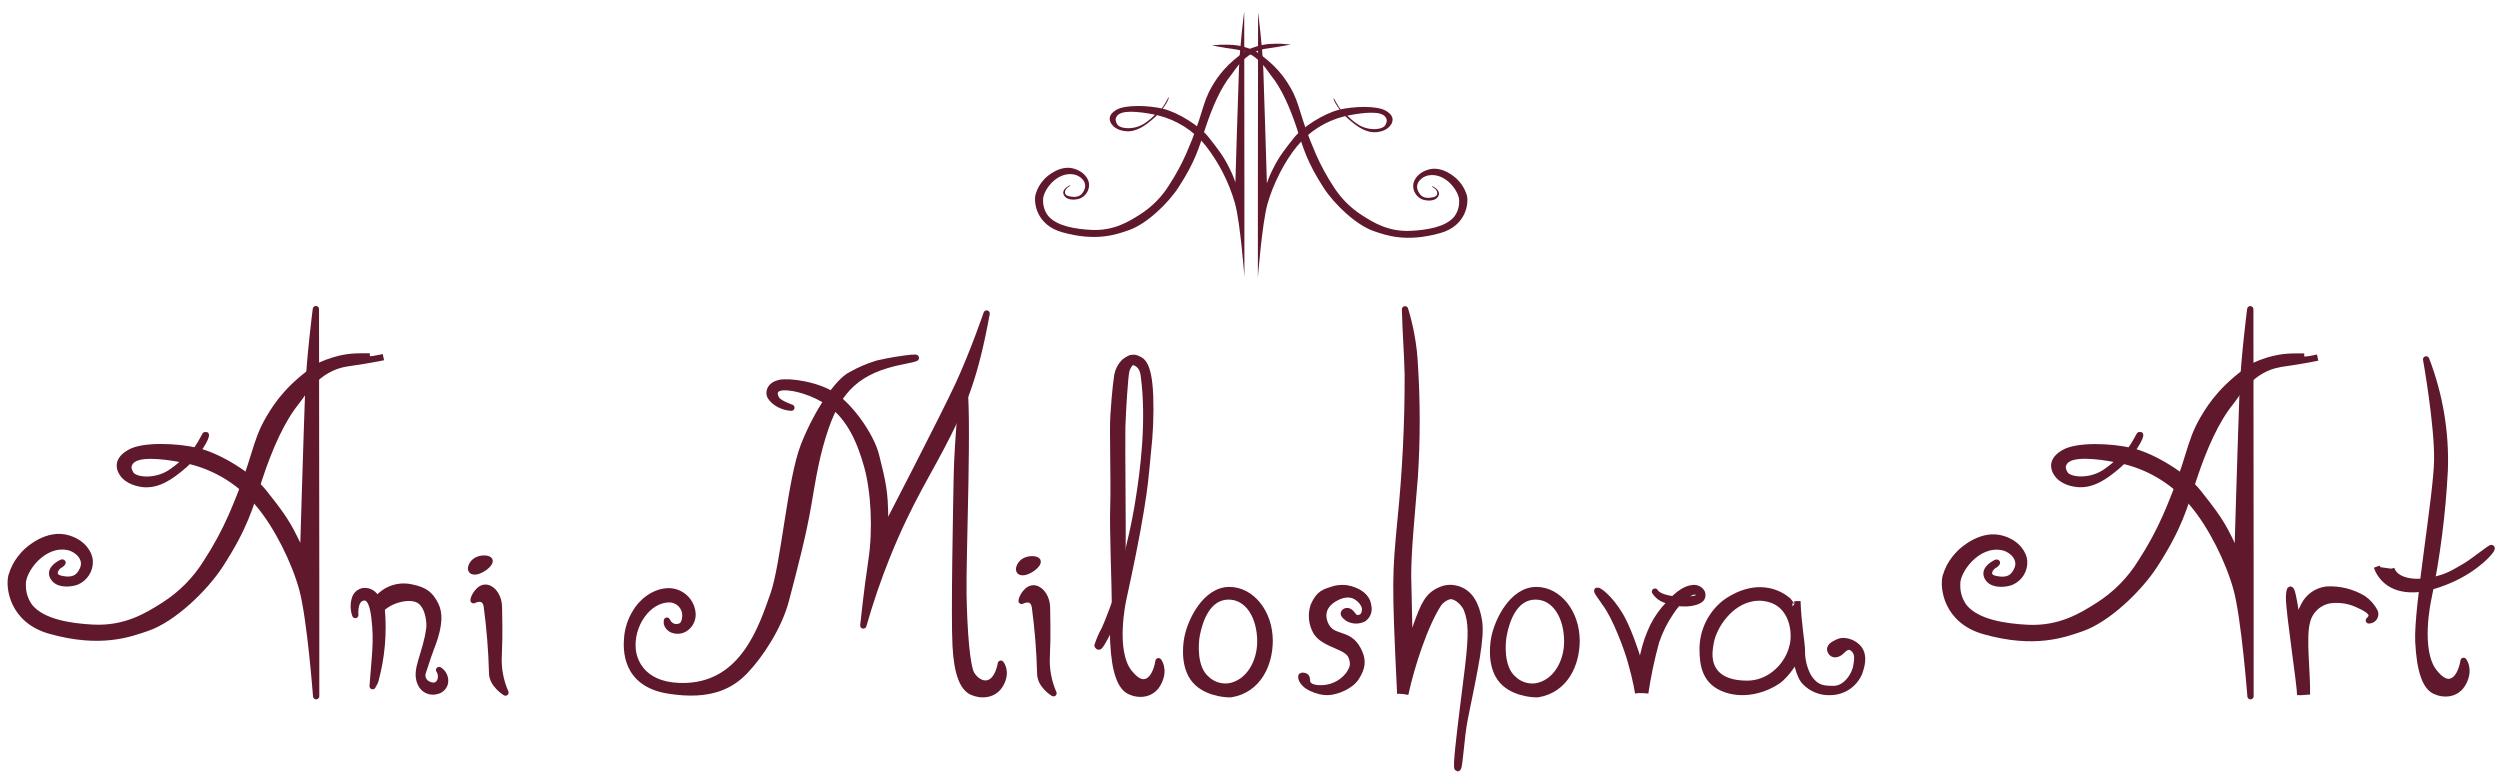
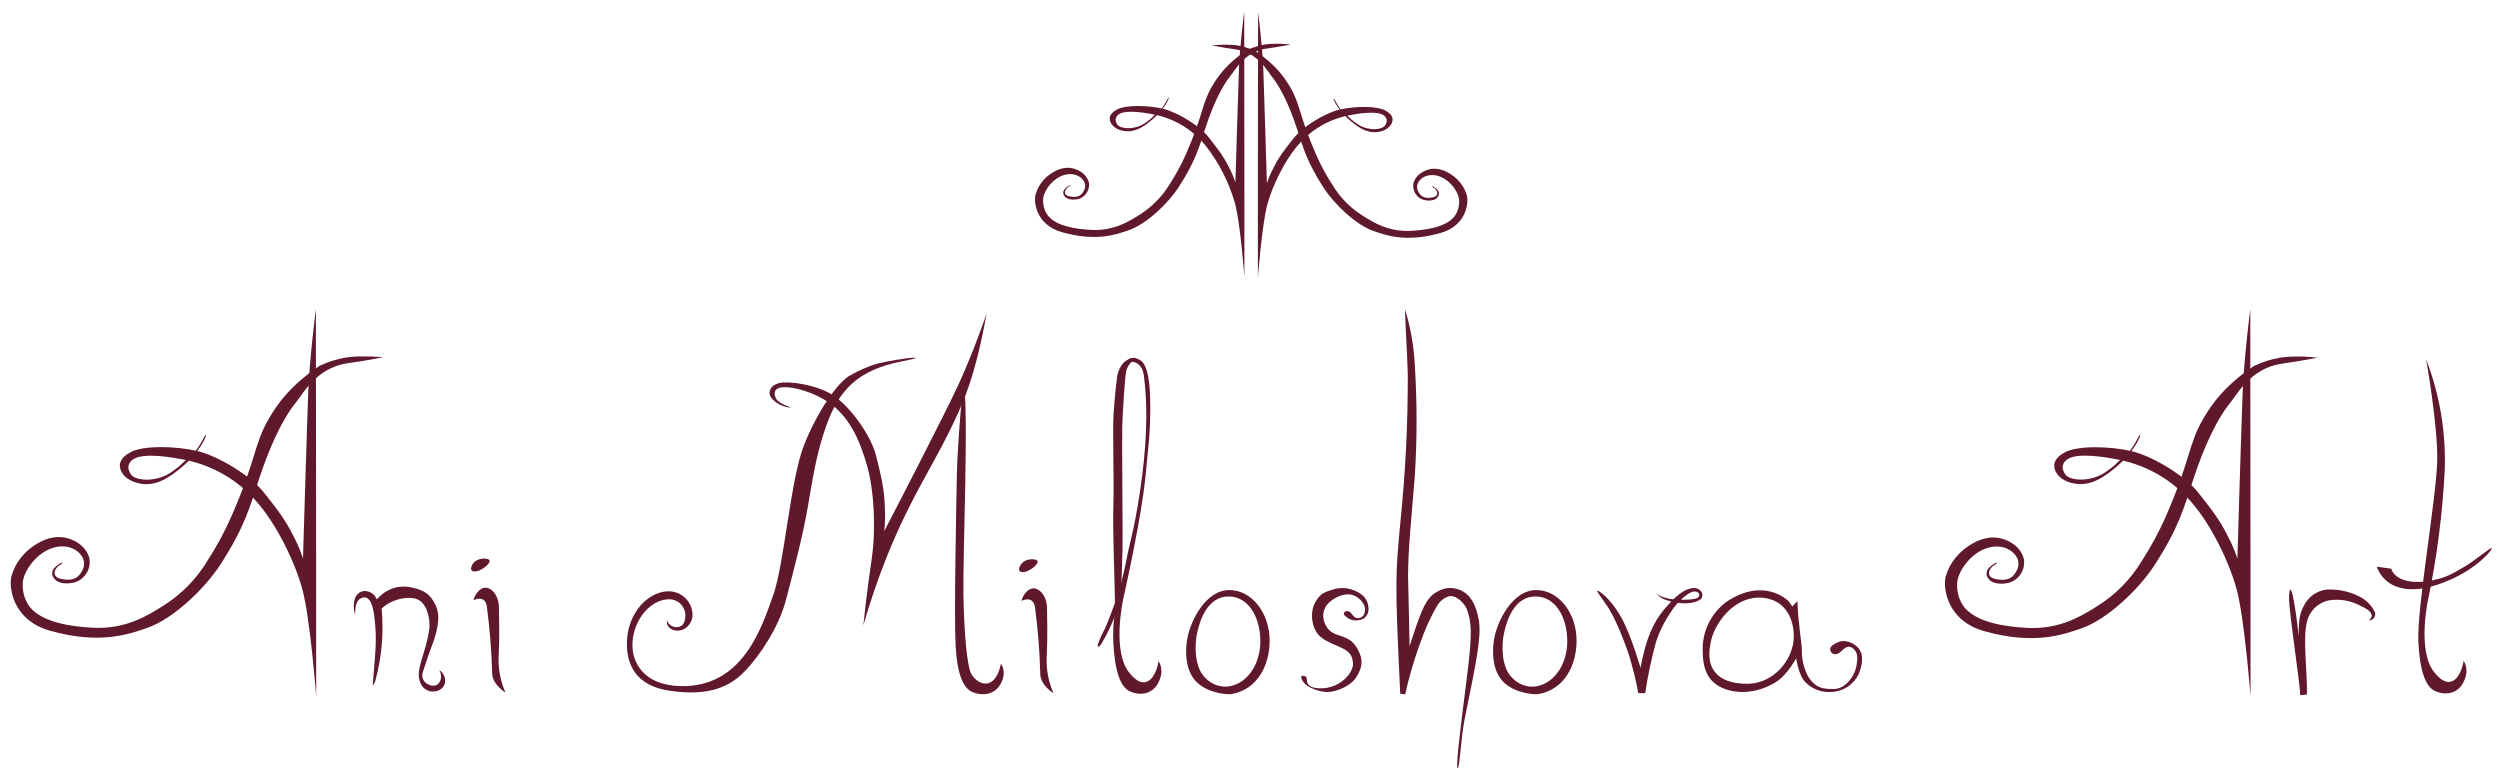
<svg xmlns="http://www.w3.org/2000/svg" viewBox="80 8 636 199">
  <g fill="#60182d">
    <g transform="translate(224.72 -195.41) scale(0.6861)">
      <path d="M264.15,342.59c-3.14,0-5.4-.13-9.19,1a26.55,26.55,0,0,0-3.58,1.37c-7.43,5-10.68,9.61-12.88,13.37-3.9,6.67-3.09,10.05-9.56,24.93a81.84,81.84,0,0,1-6.24,11.52,34.34,34.34,0,0,1-11,11.16c-4,2.52-9.64,6.12-18.09,5.66-5.66-.31-12.66-1.33-15.91-5.21a9.07,9.07,0,0,1-1.86-5.76c-.25-3.38,5-10.84,11.49-9.57,2.32.45,5.18,2.87,3.72,5.84-.7,1.44-1.84,3.11-5.6,2.23-2.58-.59-1.38-3,.1-3.63,0,0,.95-.85,0-.35s-3.32,2-1.67,4.05c1.32,1.66,4.58,1.24,5.8.69a5.65,5.65,0,0,0,2.32-2,5.4,5.4,0,0,0,.88-3.33c-.13-1.62-1.53-4.42-5.47-5.63-5.33-1.64-10.16,2.92-10.72,3.45A14.69,14.69,0,0,0,174,396a15.86,15.86,0,0,0-.95,2.48c-.75,2.73.11,11.29,9.88,14,12.75,3.58,20.13.79,24.6-.73,6.64-2.26,14.73-10,18.64-16.1,6.27-9.71,7.5-14.67,9.91-22,2.53-7.67,5.75-14.94,9.48-19.48,1.53-1.86,5-8.5,12.71-9.73,1.41-.22,2.41-.34,3.91-.58,2.35-.38,4.25-.75,5.48-1" transform="translate(0 -29.89)" />
      <path d="M201.17,372.28a3.36,3.36,0,0,1-.62-2.19c.17-1.6,1.77-2.59,2.46-3,3.35-2,12.1-1.67,17.28-.41,5.7,1.38,13.71,6.47,16.88,10.51s5.47,6.86,7.63,11.29a35.34,35.34,0,0,1,2.34,5.52s1-33.64,1.34-42.36,1.94-21.08,1.94-21.08c0,5.33.06,65.42.06,69.09V429S249,409.13,247,401.79a62.9,62.9,0,0,0-11-21.56,32.74,32.74,0,0,0-17.49-11.07c-5.07-1.16-11.82-2.08-14.33-.57a2.63,2.63,0,0,0-1.39,1.71s-.31.77.54,2.18c1.06,1.75,6.62,2.25,10.59-.69,2-1.47,1.16-.73,5.49-4.8,1.46-1.38,2.86-4.66,3-4.53.37.3-1.82,4.79-6.32,8.44-2.25,1.83-5.64,4.58-9.79,4.09C205.68,374.92,202.62,374.56,201.17,372.28Z" transform="translate(0 -29.89)" />
      <path d="M241.82,342.94c3.14,0,5.39-.13,9.18,1a26.76,26.76,0,0,1,3.59,1.37c7.43,5,10.67,9.61,12.87,13.37,3.9,6.67,3.09,10.05,9.57,24.93a80.63,80.63,0,0,0,6.23,11.52,34.39,34.39,0,0,0,11,11.16c4,2.53,9.63,6.12,18.08,5.66,5.66-.31,12.66-1.33,15.91-5.21a9.07,9.07,0,0,0,1.86-5.76c.25-3.38-5-10.84-11.49-9.57-2.31.45-5.17,2.87-3.72,5.85.7,1.43,1.84,3.1,5.6,2.23,2.58-.6,1.38-3-.1-3.64,0,0-.95-.84,0-.35s3.32,2,1.67,4.05c-1.32,1.66-4.57,1.24-5.8.69a5.58,5.58,0,0,1-2.32-2,5.34,5.34,0,0,1-.87-3.33c.12-1.62,1.52-4.42,5.46-5.63,5.34-1.64,10.16,2.92,10.72,3.45a14.69,14.69,0,0,1,2.71,3.58,16.53,16.53,0,0,1,1,2.48c.74,2.73-.12,11.29-9.88,14-12.76,3.58-20.14.79-24.61-.73-6.63-2.26-14.73-10.05-18.64-16.1-6.26-9.71-7.5-14.67-9.91-22-2.53-7.67-5.75-14.94-9.48-19.48-1.53-1.86-5-8.49-12.7-9.72-1.42-.23-2.41-.35-3.92-.59-2.35-.38-4.25-.75-5.48-1" transform="translate(0 -29.89)" />
      <path d="M304.79,372.63a3.41,3.41,0,0,0,.63-2.19c-.18-1.6-1.78-2.59-2.47-3-3.34-2-12.1-1.67-17.28-.41-5.7,1.38-13.7,6.47-16.88,10.51s-5.47,6.86-7.63,11.29a35.34,35.34,0,0,0-2.34,5.52s-1-33.64-1.33-42.36-1.94-21.08-1.94-21.08c0,5.33-.07,65.42-.07,69.09v29.33S257,409.48,259,402.14s6.52-16.2,11-21.55a32.74,32.74,0,0,1,17.49-11.08c5.07-1.16,11.83-2.07,14.33-.57a2.67,2.67,0,0,1,1.4,1.71s.31.77-.55,2.18c-1.06,1.75-6.62,2.25-10.59-.68-2-1.48-1.15-.74-5.49-4.81-1.46-1.37-2.85-4.66-3-4.53-.36.3,1.82,4.79,6.33,8.44,2.24,1.83,5.63,4.58,9.78,4.09C300.28,375.27,303.34,374.91,304.79,372.63Z" transform="translate(0 -29.89)" />
    </g>
-     <g stroke="#60182d" stroke-width="1.6" stroke-linejoin="round">
-       <path d="M174.09,128.57c-3.14,0-5.4-.14-9.18,1a26.24,26.24,0,0,0-3.59,1.37c-7.43,5-10.68,9.61-12.87,13.37-3.9,6.67-3.09,10.05-9.57,24.93a80.81,80.81,0,0,1-6.24,11.52,34.34,34.34,0,0,1-11,11.16c-4,2.53-9.63,6.12-18.09,5.66-5.65-.31-12.65-1.33-15.91-5.21a9,9,0,0,1-1.85-5.76c-.26-3.38,5-10.83,11.49-9.57,2.31.45,5.17,2.88,3.72,5.85-.7,1.43-1.84,3.1-5.6,2.23-2.58-.6-1.38-3,.1-3.64,0,0,.95-.84,0-.35s-3.33,2-1.67,4c1.32,1.66,4.57,1.24,5.8.69a5.58,5.58,0,0,0,2.32-2,5.34,5.34,0,0,0,.87-3.33c-.12-1.62-1.52-4.42-5.46-5.63-5.34-1.63-10.17,2.92-10.73,3.45a14.8,14.8,0,0,0-2.7,3.58,16.53,16.53,0,0,0-1,2.48c-.74,2.73.12,11.29,9.88,14,12.75,3.58,20.14.8,24.61-.73,6.63-2.26,14.72-10.05,18.63-16.1,6.27-9.7,7.51-14.67,9.92-22,2.53-7.67,5.74-14.94,9.48-19.48,1.52-1.86,5-8.49,12.7-9.72,1.41-.23,2.41-.35,3.92-.59,2.35-.38,4.25-.75,5.47-1" transform="translate(0 -29.89)" />
-       <path d="M296.52,133.25c-3.21,1.54-8.56,9.21-12,17.94s-5,30.22-7.81,38.1-7.39,22.54-22.07,23.13c-10.66.42-13.28-5.81-13.67-9.07-.76-6.31,3.81-13.11,9.44-13a4.09,4.09,0,0,1,3.95,4c0,1.31-.37,2.6-1.35,2.91a2.51,2.51,0,0,1-2.44-.32c-1-.71-.94-2-.91-.39a2.39,2.39,0,0,0,1.49,1.56,3.54,3.54,0,0,0,3.8-.89,4.2,4.2,0,0,0,1.2-3.5,6.11,6.11,0,0,0-6-5.41c-3.88,0-7.13,3-8.43,5.32a14.5,14.5,0,0,0-2.16,6.53c-.22,2.77-.64,11.6,10.44,13.39s16.22-1.54,19.49-4.9c3.86-4,8.66-11.31,10.42-18,2.26-8.6,4.38-16.69,5.66-24.15,1.15-6.65,2.09-13.08,4.52-20,3.33-9.47,8.08-14.49,19.55-16.72,8-1.56.05-.92-6.46.61A33,33,0,0,0,296.52,133.25Z" transform="translate(0 -29.89)" />
-       <path d="M427.2,190a7.8,7.8,0,0,0-7.79-2.24c-2.54.82-3.75,1-5.2,4.17a8.13,8.13,0,0,0,.6,6.63c.86,1.51,2.49,2.44,5.79,3.83,2.26.95,2.92,1.77,3.26,2.64.77,2,.19,3.15-.86,4.66a8.92,8.92,0,0,1-7.56,3.29c-.72,0-2.21-.25-2.73-1.13-.44-.71,0-1.59-.64-1.9-.26-.13-.79-.22-1-.05a.17.17,0,0,0,0,.08c-.13.58.52,2,2.43,2.9a11.17,11.17,0,0,0,2.43.86,7.22,7.22,0,0,0,3.68-.09c.33-.08,3.86-1,5.42-3.47s1.66-4.14.84-6.14c-2.16-5.25-5.91-3.6-8-6.16-1.41-1.71-2.52-5.58,2-7.94,3.25-1.71,5.37-.41,6.2.38" transform="translate(0 -29.89)" />
-       <path d="M111.12,158.26a3.41,3.41,0,0,1-.63-2.2c.18-1.6,1.78-2.59,2.47-3,3.34-2,12.09-1.67,17.27-.41,5.71,1.38,13.71,6.47,16.89,10.51s5.46,6.86,7.63,11.29a35.68,35.68,0,0,1,2.33,5.52s1-33.64,1.34-42.36,1.94-21.08,1.94-21.08c0,5.33.07,65.42.07,69.09V215s-1.51-19.85-3.51-27.19-6.52-16.2-11-21.55a32.67,32.67,0,0,0-17.48-11.08c-5.08-1.16-11.83-2.07-14.34-.57a2.69,2.69,0,0,0-1.39,1.71s-.31.77.54,2.18c1.07,1.75,6.63,2.25,10.6-.68,2-1.48,1.15-.74,5.49-4.81,1.46-1.37,2.85-4.66,3-4.53.37.3-1.81,4.79-6.32,8.44-2.25,1.83-5.64,4.58-9.79,4.09C115.63,160.89,112.56,160.53,111.12,158.26Z" transform="translate(0 -29.89)" />
-       <path d="M666.2,128.6c-3.14,0-5.4-.13-9.19,1a28,28,0,0,0-3.58,1.37c-7.43,5-10.68,9.61-12.88,13.37-3.9,6.67-3.09,10.05-9.56,24.94a81.8,81.8,0,0,1-6.24,11.51,34.44,34.44,0,0,1-11,11.17c-4,2.52-9.64,6.12-18.09,5.66-5.66-.31-12.66-1.33-15.91-5.21a9,9,0,0,1-1.85-5.77c-.26-3.38,5-10.83,11.49-9.57,2.31.45,5.17,2.88,3.72,5.85-.71,1.44-1.84,3.1-5.61,2.23-2.58-.6-1.37-3,.11-3.63,0,0,.94-.85,0-.36s-3.32,2-1.67,4.06c1.33,1.65,4.58,1.23,5.8.68a5.39,5.39,0,0,0,3.2-5.3c-.12-1.61-1.53-4.41-5.47-5.62-5.33-1.64-10.16,2.91-10.72,3.44A15,15,0,0,0,576,182a16.53,16.53,0,0,0-1,2.48c-.74,2.73.11,11.29,9.88,14,12.75,3.58,20.14.8,24.61-.73,6.63-2.26,14.72-10.05,18.63-16.1,6.27-9.7,7.5-14.67,9.92-22,2.52-7.67,5.74-14.94,9.48-19.48,1.52-1.85,5-8.49,12.7-9.72,1.41-.23,2.41-.35,3.91-.59,2.35-.37,4.25-.75,5.48-1" transform="translate(0 -29.89)" />
-       <path d="M603.23,158.29a3.41,3.41,0,0,1-.63-2.2c.17-1.59,1.77-2.59,2.46-3,3.35-2,12.1-1.67,17.28-.41,5.7,1.39,13.71,6.47,16.88,10.51s5.47,6.86,7.64,11.29a35.68,35.68,0,0,1,2.33,5.52s1-33.64,1.34-42.35,1.94-21.09,1.94-21.09c0,5.34.06,65.43.06,69.1V215S651,195.14,649,187.8s-6.51-16.21-11-21.56a32.65,32.65,0,0,0-17.49-11.07c-5.07-1.17-11.82-2.08-14.33-.58a2.66,2.66,0,0,0-1.39,1.71s-.31.78.54,2.18c1.06,1.75,6.62,2.25,10.6-.68,2-1.48,1.15-.73,5.49-4.81,1.45-1.37,2.85-4.65,3-4.52.37.29-1.82,4.78-6.32,8.44-2.25,1.82-5.64,4.57-9.79,4.08C607.73,160.92,604.67,160.56,603.23,158.29Z" transform="translate(0 -29.89)" />
-       <path d="M498.54,214.24a112.15,112.15,0,0,1,2.76-13.1,30.23,30.23,0,0,1,3.77-7.57c2-3.13,4.73-5.08,5.74-5.19s1.49.41,1.49.83c0,.27.39,1.56-6.07,1.19-1.18-.06-4.4-.55-5.2-2a4.87,4.87,0,0,0,2.59,2.05c3.59,1.35,7.47,1.19,9.08-.18a1.44,1.44,0,0,0,.17-1.76,2.27,2.27,0,0,0-2.28-1c-1.33.15-3.23.88-6.11,4.15a22.62,22.62,0,0,0-3.85,5.4,31.92,31.92,0,0,0-2.53,7.26,28.5,28.5,0,0,0-.74,3.46c-1.74-5.75-3.56-10.59-5.25-13.42-2.73-4.55-5.46-6.31-5.76-6.22h0c-.22.22,1.4,2.21,2,3.2,2.61,3.34,5.68,11.67,6.51,14.72.48,1.78.7,2.59.89,3.32.49,2,.81,3.63,1,4.83" transform="translate(0 -29.89)" />
-       <path d="M666.88,214.6c.15-5.47-1.1-14.44,0-18.46a7.22,7.22,0,0,1,5.9-5.57,12.91,12.91,0,0,1,7.4,1.26c1.28.59,2.94,1.41,3.17,2.47.15.71-.71,1.42-.71,1.42a1.61,1.61,0,0,0,1.54-2.12,9.2,9.2,0,0,0-3-3.43,16.42,16.42,0,0,0-9.31-2.29A7.42,7.42,0,0,0,666.1,192c-1.47,2.61-1.41,5.28-1.18,12.24.1,3,.53,3.51.53,3.51s-.53-9.26-1.8-16.45c-1.2-6.75-1.32-1.41-1.32-1.41,0,4,2.85,22.11,2.84,24.84" transform="translate(0 -29.89)" />
-       <path d="M437.49,214.52c1.58-7.34,5-17.78,8.53-23.15a5.35,5.35,0,0,1,2.78-1.85c2.1-.13,4,2.3,4.39,3.43,1.2,3.14,1.27,6.38.32,14.52,0,0-.14,1.08-1.34,10.77-.79,6.41-1.85,15-1.34,15.08s.84-7.92,1.79-12.58c2.58-12.74,4.35-20.66,3.61-25-.68-4-2.25-7.19-5.72-8.06a5.92,5.92,0,0,0-4.08.35c-3.13,1.31-4.18,3.69-6,8.71l-1.84,5.52s-.24-12.58-.38-17.92c0-6.68,1-16.21,1.71-25.24a223.26,223.26,0,0,0,0-28.41,57.78,57.78,0,0,0-2.48-14.11h0c.14,6.13.55,10.53.7,16.65a356.6,356.6,0,0,1-1.85,37.14c-1.29,13.76-1.47,15-.07,44" transform="translate(0 -29.89)" />
-       <path d="M331,117.65c-3,16.4-5.83,22.65-9.89,30.81-4.67,9.36-9.73,16.7-15.48,31a178.82,178.82,0,0,0-6,17.55s.91-8.89,2.08-16.56.72-17.55-1.12-24.06-4.67-13.26-11-16.9c-4.49-2.59-9.22-3.43-11.08-3s-1.63,1.93-.95,3,3.77,2.11,3.77,2.11a6.92,6.92,0,0,1-2.6-.62c-1.61-.67-2.8-2-2.92-2.72s0-2.34,2.45-2.93,9.82.47,13.89,3.26c4.49,3.07,9.53,10.38,10.72,15.23S305,162.1,305.1,167a37.18,37.18,0,0,1-.14,6s15.27-29.38,19.05-37.65S331,117.65,331,117.65Z" transform="translate(0 -29.89)" />
-       <path d="M172.51,188.26a3.21,3.21,0,0,1,3.27,2c.13.25.72-.73,1.87-1.53a8.75,8.75,0,0,1,7.07-1.38c3.64.72,4.72,2.09,5.69,3.72,1.14,1.91,1.66,4.21.18,9.08-.58,1.9-1,2.4-3,8.66a2.5,2.5,0,0,0,1,3c.92.57,2.41.95,3.23-.35a3,3,0,0,0-.11-3.12,3.23,3.23,0,0,1,1.49,3.27,2.77,2.77,0,0,1-2.2,2.1,3.37,3.37,0,0,1-4-2c-1.59-3.41,1.34-7.19,2.24-14,.13-1,0-5.16-2.32-6.93s-7.6-.38-9.83,1.94h0a51.62,51.62,0,0,1-1.6,18.35c-.19.69-.67,1.09-.69,1.38.58-8.14,1.2-11.25.48-17.3-.22-1.92-.79-6.34-3.46-5.06-1.79.86-1.43,4.26-1.43,4.26a6.56,6.56,0,0,1-.07-4.25A2.71,2.71,0,0,1,172.51,188.26Z" transform="translate(0 -29.89)" />
-       <path d="M200.47,190.59c0-.68,1.42-3.6,3.46-3.15,1.63.36,3,2.47,3,4.94s.21,6.39-.06,12.12a20.61,20.61,0,0,0,1.72,9.58S205.12,212,205.2,209a160.52,160.52,0,0,0-1.36-16.91C203.31,189.05,200.47,190.59,200.47,190.59Z" transform="translate(0 -29.89)" />
-       <path d="M200.47,183.25c1.62.27,4.49-2,4.05-2.83-.31-.57-2.4-.65-3.59.24-.88.66-1.39,1.92-.91,2.39A.75.75,0,0,0,200.47,183.25Z" transform="translate(0 -29.89)" />
-       <path d="M339.89,190.76c0-.68,1.42-3.6,3.47-3.15,1.62.36,3,2.48,3,4.94s.2,6.4-.06,12.12a20.54,20.54,0,0,0,1.71,9.58s-3.44-2.05-3.37-5.09a157.89,157.89,0,0,0-1.36-16.91C342.73,189.22,339.89,190.76,339.89,190.76Z" transform="translate(0 -29.89)" />
-       <path d="M339.89,183.43c1.62.26,4.49-2,4.05-2.83-.31-.58-2.39-.66-3.59.23-.88.66-1.39,1.92-.91,2.4A.94.94,0,0,0,339.89,183.43Z" transform="translate(0 -29.89)" />
-       <path d="M325.09,134.71c1.46,6.49-.18,44.94,0,54.38s.85,18.46,2.12,20.44,3.5,3,5.24,1.63,2.16-4.43,2.16-4.43,1.66,1.93,0,5.06-5.13,3.13-7.36,2.1-3.77-4.56-4.14-11.73c-.41-8,.16-34.83.31-43.36S325.09,134.71,325.09,134.71Z" transform="translate(0 -29.89)" />
-       <path d="M370.21,167.77c-1.09,6.67-2.66,14.33-4.49,22.69h0s-2.91,13.18,1.61,18.62c.59.71,2.16,2.62,3.88,2.37a2.68,2.68,0,0,0,1.36-.63c1.73-1.45,2.15-4.72,2.15-4.72s1.67,2.05,0,5.39-5.12,3.33-7.36,2.24-3.77-4.86-4.13-12.49c-.41-8.52,2.3-15.09,3.28-20.64.74-4.18,2-7.72,3.36-16.75.84-5.49,2.74-18.58,1.1-30.6-.32-2.29-1.7-3.1-2.67-3.29s-1.6,1.74-1.95,1.72c-.64,0-.09-1.2.09-1.58a2.14,2.14,0,0,1,2.78-1c.92.48,3,.52,3.36,9.43A96.67,96.67,0,0,1,372,153C371.36,159.87,371.23,161.56,370.21,167.77Z" transform="translate(0 -29.89)" />
-       <path d="M697.21,129.32a71.17,71.17,0,0,1,4.73,28.19,214.94,214.94,0,0,1-4.22,32.86s-2.91,13.18,1.62,18.62c.59.71,2.15,2.62,3.88,2.37a2.65,2.65,0,0,0,1.35-.63c1.74-1.45,2.16-4.72,2.16-4.72s1.66,2.05,0,5.39-5.13,3.33-7.36,2.24-3.77-4.86-4.14-12.49c-.41-8.55,4.66-37.09,4.8-46.18S697.21,129.32,697.21,129.32Z" transform="translate(0 -29.89)" />
-       <path d="M363.29,143.38c-.3,3.61.17,17.15-.05,23.23s.42,20.81.39,24.41,1.51,1.85,1.51,1.85.33-13.66.43-15.39-.17-27.32-.07-30.92.66-13,1.05-14.47a5.31,5.31,0,0,1,1.54-2.42s.18-.71-.52-.59A5.71,5.71,0,0,0,366,130a6.53,6.53,0,0,0-1.75,3.39C363.71,137,363.38,141.94,363.29,143.38Z" transform="translate(0 -29.89)" />
-       <path d="M536,192.14c-.11,0-.2-.24-.54-.72,0,0-.2-.27-.57-.73a10.89,10.89,0,0,0-5.86-2.55c-5.28-.64-9.82,2.84-10.36,3.27a15,15,0,0,0-5.52,11.52c0,4.25.66,8.49,5.88,10.31s10.57-.29,13.18-2.11,4.74-5.78,4.74-5.78.64,4.49,2.31,6.07a8.34,8.34,0,0,0,6.53,2.51,8,8,0,0,0,7.18-4.84c.65-1.82,1.3-4.25,0-6.07s-3.92-2.42-5.22-1.82-2.61,1.22-2,2.43,2,.61,2.61,0c1-1,2-1.82,3.26-.61s.84,2.9.66,4.25c-.3,2.14-2.53,5.9-5.79,5.9-2.62,0-4.51-.11-6.45-3.09a13.59,13.59,0,0,1-1.64-6.75c0-1.78-.94-6.68-1.14-12.52m-1.22,11.39c-1,4.65-5.2,9.1-10.5,9.59-.68.07-6.32.44-9-2.63-2.3-2.59-1.69-5.92-1.33-7.89.76-4.18,4.86-10.26,10.71-11.22a9.52,9.52,0,0,1,6,.93C536,193.26,536.86,198.58,536.08,202.2Z" transform="translate(0 -29.89)" />
-       <path d="M392.75,188c-6,0-9.85,7.75-10.69,12.26-.41,2.2-1,8.18,2.67,11.43,3.13,2.8,8,2.87,8.43,2.8,7-1.16,9.84-7.73,9.84-13.59C403,193.78,398.41,188,392.75,188Zm-.2,24.52a7,7,0,0,1-5.74-2c-3.22-2.88-2.74-9-2.38-11,.75-4,2.84-9.89,8.12-9.89,5,0,8.08,5.15,8.08,11.47C400.63,206.33,397.74,211.72,392.55,212.53Z" transform="translate(0 -29.89)" />
-       <path d="M470.83,188c-6,0-9.85,7.75-10.69,12.26-.41,2.2-1,8.18,2.66,11.43,3.13,2.8,8,2.87,8.44,2.8,7-1.16,9.84-7.73,9.84-13.59C481.08,193.78,476.49,188,470.83,188Zm-.2,24.52a6.93,6.93,0,0,1-5.74-2c-3.22-2.88-2.75-9-2.38-11,.74-4,2.83-9.89,8.12-9.89,5,0,8.08,5.15,8.08,11.47C478.71,206.33,475.82,211.72,470.63,212.53Z" transform="translate(0 -29.89)" />
-       <path d="M419.27,188.09a7.23,7.23,0,0,1,4.92,0c2.65.78,3.75,2.45,3.89,4a3,3,0,0,1-1.21,3.19,4.17,4.17,0,0,1-3.91-.08c-.76-.57-1.52-1.15-.84-1.66s1.45.07,1.77.52c.51.71,1,1.34,2.09,1s1.22-1.29,1.3-2.1c.11-1.21-1.37-3.26-3.58-3.91a6.48,6.48,0,0,0-5.44,1" transform="translate(0 -29.89)" />
-       <path d="M364.19,189.66c-.28.84-.54,1.76-1.63,4.54-.48,1.22-1.11,2.88-1.53,3.74a23.75,23.75,0,0,0-1.82,4.17c.32.31.23,1.1,2.21-2.61a53.41,53.41,0,0,0,3.93-9.84" transform="translate(0 -29.89)" />
-       <path d="M688.34,182.57c.71,2.48,4.42,4.2,10.53,2.94,3.56-.73,5.16-1.73,8.3-3.57,2.18-1.29,6.53-4.85,6.69-4.64.35.49-3.83,5.19-10.56,8.09-3.36,1.45-9.1,3.59-14,1.6a8.3,8.3,0,0,1-4.64-4.94" transform="translate(0 -29.89)" />
-     </g>
+     <path d="M174.09,128.57c-3.14,0-5.4-.14-9.18,1a26.24,26.24,0,0,0-3.59,1.37c-7.43,5-10.68,9.61-12.87,13.37-3.9,6.67-3.09,10.05-9.57,24.93a80.81,80.81,0,0,1-6.24,11.52,34.34,34.34,0,0,1-11,11.16c-4,2.53-9.63,6.12-18.09,5.66-5.65-.31-12.65-1.33-15.91-5.21a9,9,0,0,1-1.85-5.76c-.26-3.38,5-10.83,11.49-9.57,2.31.45,5.17,2.88,3.72,5.85-.7,1.43-1.84,3.1-5.6,2.23-2.58-.6-1.38-3,.1-3.64,0,0,.95-.84,0-.35s-3.33,2-1.67,4c1.32,1.66,4.57,1.24,5.8.69a5.58,5.58,0,0,0,2.32-2,5.34,5.34,0,0,0,.87-3.33c-.12-1.62-1.52-4.42-5.46-5.63-5.34-1.63-10.17,2.92-10.73,3.45a14.8,14.8,0,0,0-2.7,3.58,16.53,16.53,0,0,0-1,2.48c-.74,2.73.12,11.29,9.88,14,12.75,3.58,20.14.8,24.61-.73,6.63-2.26,14.72-10.05,18.63-16.1,6.27-9.7,7.51-14.67,9.92-22,2.53-7.67,5.74-14.94,9.48-19.48,1.52-1.86,5-8.49,12.7-9.72,1.41-.23,2.41-.35,3.92-.59,2.35-.38,4.25-.75,5.47-1" transform="translate(0 -29.89)" />
+     <path d="M296.52,133.25c-3.21,1.54-8.56,9.21-12,17.94s-5,30.22-7.81,38.1-7.39,22.54-22.07,23.13c-10.66.42-13.28-5.81-13.67-9.07-.76-6.31,3.81-13.11,9.44-13a4.09,4.09,0,0,1,3.95,4c0,1.31-.37,2.6-1.35,2.91a2.51,2.51,0,0,1-2.44-.32c-1-.71-.94-2-.91-.39a2.39,2.39,0,0,0,1.49,1.56,3.54,3.54,0,0,0,3.8-.89,4.2,4.2,0,0,0,1.2-3.5,6.11,6.11,0,0,0-6-5.41c-3.88,0-7.13,3-8.43,5.32a14.5,14.5,0,0,0-2.16,6.53c-.22,2.77-.64,11.6,10.44,13.39s16.22-1.54,19.49-4.9c3.86-4,8.66-11.31,10.42-18,2.26-8.6,4.38-16.69,5.66-24.15,1.15-6.65,2.09-13.08,4.52-20,3.33-9.47,8.08-14.49,19.55-16.72,8-1.56.05-.92-6.46.61A33,33,0,0,0,296.52,133.25Z" transform="translate(0 -29.89)" />
+     <path d="M427.2,190a7.8,7.8,0,0,0-7.79-2.24c-2.54.82-3.75,1-5.2,4.17a8.13,8.13,0,0,0,.6,6.63c.86,1.51,2.49,2.44,5.79,3.83,2.26.95,2.92,1.77,3.26,2.64.77,2,.19,3.15-.86,4.66a8.92,8.92,0,0,1-7.56,3.29c-.72,0-2.21-.25-2.73-1.13-.44-.71,0-1.59-.64-1.9-.26-.13-.79-.22-1-.05a.17.17,0,0,0,0,.08c-.13.58.52,2,2.43,2.9a11.17,11.17,0,0,0,2.43.86,7.22,7.22,0,0,0,3.68-.09c.33-.08,3.86-1,5.42-3.47s1.66-4.14.84-6.14c-2.16-5.25-5.91-3.6-8-6.16-1.41-1.71-2.52-5.58,2-7.94,3.25-1.71,5.37-.41,6.2.38" transform="translate(0 -29.89)" />
+     <path d="M111.12,158.26a3.41,3.41,0,0,1-.63-2.2c.18-1.6,1.78-2.59,2.47-3,3.34-2,12.09-1.67,17.27-.41,5.71,1.38,13.71,6.47,16.89,10.51s5.46,6.86,7.63,11.29a35.68,35.68,0,0,1,2.33,5.52s1-33.64,1.34-42.36,1.94-21.08,1.94-21.08c0,5.33.07,65.42.07,69.09V215s-1.51-19.85-3.51-27.19-6.52-16.2-11-21.55a32.67,32.67,0,0,0-17.48-11.08c-5.08-1.16-11.83-2.07-14.34-.57a2.69,2.69,0,0,0-1.39,1.71s-.31.77.54,2.18c1.07,1.75,6.63,2.25,10.6-.68,2-1.48,1.15-.74,5.49-4.81,1.46-1.37,2.85-4.66,3-4.53.37.3-1.81,4.79-6.32,8.44-2.25,1.83-5.64,4.58-9.79,4.09C115.63,160.89,112.56,160.53,111.12,158.26Z" transform="translate(0 -29.89)" />
+     <path d="M666.2,128.6c-3.14,0-5.4-.13-9.19,1a28,28,0,0,0-3.58,1.37c-7.43,5-10.68,9.61-12.88,13.37-3.9,6.67-3.09,10.05-9.56,24.94a81.8,81.8,0,0,1-6.24,11.51,34.44,34.44,0,0,1-11,11.17c-4,2.52-9.64,6.12-18.09,5.66-5.66-.31-12.66-1.33-15.91-5.21a9,9,0,0,1-1.85-5.77c-.26-3.38,5-10.83,11.49-9.57,2.31.45,5.17,2.88,3.72,5.85-.71,1.44-1.84,3.1-5.61,2.23-2.58-.6-1.37-3,.11-3.63,0,0,.94-.85,0-.36s-3.32,2-1.67,4.06c1.33,1.65,4.58,1.23,5.8.68a5.39,5.39,0,0,0,3.2-5.3c-.12-1.61-1.53-4.41-5.47-5.62-5.33-1.64-10.16,2.91-10.72,3.44A15,15,0,0,0,576,182a16.53,16.53,0,0,0-1,2.48c-.74,2.73.11,11.29,9.88,14,12.75,3.58,20.14.8,24.61-.73,6.63-2.26,14.72-10.05,18.63-16.1,6.27-9.7,7.5-14.67,9.92-22,2.52-7.67,5.74-14.94,9.48-19.48,1.52-1.85,5-8.49,12.7-9.72,1.41-.23,2.41-.35,3.91-.59,2.35-.37,4.25-.75,5.48-1" transform="translate(0 -29.89)" />
+     <path d="M603.23,158.29a3.41,3.41,0,0,1-.63-2.2c.17-1.59,1.77-2.59,2.46-3,3.35-2,12.1-1.67,17.28-.41,5.7,1.39,13.71,6.47,16.88,10.51s5.47,6.86,7.64,11.29a35.68,35.68,0,0,1,2.33,5.52s1-33.64,1.34-42.35,1.94-21.09,1.94-21.09c0,5.34.06,65.43.06,69.1V215S651,195.14,649,187.8s-6.51-16.21-11-21.56a32.65,32.65,0,0,0-17.49-11.07c-5.07-1.17-11.82-2.08-14.33-.58a2.66,2.66,0,0,0-1.39,1.71s-.31.78.54,2.18c1.06,1.75,6.62,2.25,10.6-.68,2-1.48,1.15-.73,5.49-4.81,1.45-1.37,2.85-4.65,3-4.52.37.29-1.82,4.78-6.32,8.44-2.25,1.82-5.64,4.57-9.79,4.08C607.73,160.92,604.67,160.56,603.23,158.29Z" transform="translate(0 -29.89)" />
+     <path d="M498.54,214.24a112.15,112.15,0,0,1,2.76-13.1,30.23,30.23,0,0,1,3.77-7.57c2-3.13,4.73-5.08,5.74-5.19s1.49.41,1.49.83c0,.27.39,1.56-6.07,1.19-1.18-.06-4.4-.55-5.2-2a4.87,4.87,0,0,0,2.59,2.05c3.59,1.35,7.47,1.19,9.08-.18a1.44,1.44,0,0,0,.17-1.76,2.27,2.27,0,0,0-2.28-1c-1.33.15-3.23.88-6.11,4.15a22.62,22.62,0,0,0-3.85,5.4,31.92,31.92,0,0,0-2.53,7.26,28.5,28.5,0,0,0-.74,3.46c-1.74-5.75-3.56-10.59-5.25-13.42-2.73-4.55-5.46-6.31-5.76-6.22h0c-.22.22,1.4,2.21,2,3.2,2.61,3.34,5.68,11.67,6.51,14.72.48,1.78.7,2.59.89,3.32.49,2,.81,3.63,1,4.83" transform="translate(0 -29.89)" />
+     <path d="M666.88,214.6c.15-5.47-1.1-14.44,0-18.46a7.22,7.22,0,0,1,5.9-5.57,12.91,12.91,0,0,1,7.4,1.26c1.28.59,2.94,1.41,3.17,2.47.15.71-.71,1.42-.71,1.42a1.61,1.61,0,0,0,1.54-2.12,9.2,9.2,0,0,0-3-3.43,16.42,16.42,0,0,0-9.31-2.29A7.42,7.42,0,0,0,666.1,192c-1.47,2.61-1.41,5.28-1.18,12.24.1,3,.53,3.51.53,3.51s-.53-9.26-1.8-16.45c-1.2-6.75-1.32-1.41-1.32-1.41,0,4,2.85,22.11,2.84,24.84" transform="translate(0 -29.89)" />
+     <path d="M437.49,214.52c1.58-7.34,5-17.78,8.53-23.15a5.35,5.35,0,0,1,2.78-1.85c2.1-.13,4,2.3,4.39,3.43,1.2,3.14,1.27,6.38.32,14.52,0,0-.14,1.08-1.34,10.77-.79,6.41-1.85,15-1.34,15.08s.84-7.92,1.79-12.58c2.58-12.74,4.35-20.66,3.61-25-.68-4-2.25-7.19-5.72-8.06a5.92,5.92,0,0,0-4.08.35c-3.13,1.31-4.18,3.69-6,8.71l-1.84,5.52s-.24-12.58-.38-17.92c0-6.68,1-16.21,1.71-25.24a223.26,223.26,0,0,0,0-28.41,57.78,57.78,0,0,0-2.48-14.11h0c.14,6.13.55,10.53.7,16.65a356.6,356.6,0,0,1-1.85,37.14c-1.29,13.76-1.47,15-.07,44" transform="translate(0 -29.89)" />
+     <path d="M331,117.65c-3,16.4-5.83,22.65-9.89,30.81-4.67,9.36-9.73,16.7-15.48,31a178.82,178.82,0,0,0-6,17.55s.91-8.89,2.08-16.56.72-17.55-1.12-24.06-4.67-13.26-11-16.9c-4.49-2.59-9.22-3.43-11.08-3s-1.63,1.93-.95,3,3.77,2.11,3.77,2.11a6.92,6.92,0,0,1-2.6-.62c-1.61-.67-2.8-2-2.92-2.72s0-2.34,2.45-2.93,9.82.47,13.89,3.26c4.49,3.07,9.53,10.38,10.72,15.23S305,162.1,305.1,167a37.18,37.18,0,0,1-.14,6s15.27-29.38,19.05-37.65S331,117.65,331,117.65Z" transform="translate(0 -29.89)" />
+     <path d="M172.51,188.26a3.21,3.21,0,0,1,3.27,2c.13.25.72-.73,1.87-1.53a8.75,8.75,0,0,1,7.07-1.38c3.64.72,4.72,2.09,5.69,3.72,1.14,1.91,1.66,4.21.18,9.08-.58,1.9-1,2.4-3,8.66a2.5,2.5,0,0,0,1,3c.92.57,2.41.95,3.23-.35a3,3,0,0,0-.11-3.12,3.23,3.23,0,0,1,1.49,3.27,2.77,2.77,0,0,1-2.2,2.1,3.37,3.37,0,0,1-4-2c-1.59-3.41,1.34-7.19,2.24-14,.13-1,0-5.16-2.32-6.93s-7.6-.38-9.83,1.94h0a51.62,51.62,0,0,1-1.6,18.35c-.19.69-.67,1.09-.69,1.38.58-8.14,1.2-11.25.48-17.3-.22-1.92-.79-6.34-3.46-5.06-1.79.86-1.43,4.26-1.43,4.26a6.56,6.56,0,0,1-.07-4.25A2.71,2.71,0,0,1,172.51,188.26Z" transform="translate(0 -29.89)" />
+     <path d="M200.47,190.59c0-.68,1.42-3.6,3.46-3.15,1.63.36,3,2.47,3,4.94s.21,6.39-.06,12.12a20.61,20.61,0,0,0,1.72,9.58S205.12,212,205.2,209a160.52,160.52,0,0,0-1.36-16.91C203.31,189.05,200.47,190.59,200.47,190.59Z" transform="translate(0 -29.89)" />
+     <path d="M200.47,183.25c1.62.27,4.49-2,4.05-2.83-.31-.57-2.4-.65-3.59.24-.88.66-1.39,1.92-.91,2.39A.75.75,0,0,0,200.47,183.25Z" transform="translate(0 -29.89)" />
+     <path d="M339.89,190.76c0-.68,1.42-3.6,3.47-3.15,1.62.36,3,2.48,3,4.94s.2,6.4-.06,12.12a20.54,20.54,0,0,0,1.71,9.58s-3.44-2.05-3.37-5.09a157.89,157.89,0,0,0-1.36-16.91C342.73,189.22,339.89,190.76,339.89,190.76Z" transform="translate(0 -29.89)" />
+     <path d="M339.89,183.43c1.62.26,4.49-2,4.05-2.83-.31-.58-2.39-.66-3.59.23-.88.66-1.39,1.92-.91,2.4A.94.94,0,0,0,339.89,183.43Z" transform="translate(0 -29.89)" />
+     <path d="M325.09,134.71c1.46,6.49-.18,44.94,0,54.38s.85,18.46,2.12,20.44,3.5,3,5.24,1.63,2.16-4.43,2.16-4.43,1.66,1.93,0,5.06-5.13,3.13-7.36,2.1-3.77-4.56-4.14-11.73c-.41-8,.16-34.83.31-43.36S325.09,134.71,325.09,134.71Z" transform="translate(0 -29.89)" />
+     <path d="M370.21,167.77c-1.09,6.67-2.66,14.33-4.49,22.69h0s-2.91,13.18,1.61,18.62c.59.71,2.16,2.62,3.88,2.37a2.68,2.68,0,0,0,1.36-.63c1.73-1.45,2.15-4.72,2.15-4.72s1.67,2.05,0,5.39-5.12,3.33-7.36,2.24-3.77-4.86-4.13-12.49c-.41-8.52,2.3-15.09,3.28-20.64.74-4.18,2-7.72,3.36-16.75.84-5.49,2.74-18.58,1.1-30.6-.32-2.29-1.7-3.1-2.67-3.29s-1.6,1.74-1.95,1.72c-.64,0-.09-1.2.09-1.58a2.14,2.14,0,0,1,2.78-1c.92.48,3,.52,3.36,9.43A96.67,96.67,0,0,1,372,153C371.36,159.87,371.23,161.56,370.21,167.77Z" transform="translate(0 -29.89)" />
+     <path d="M697.21,129.32a71.17,71.17,0,0,1,4.73,28.19,214.94,214.94,0,0,1-4.22,32.86s-2.91,13.18,1.62,18.62c.59.71,2.15,2.62,3.88,2.37a2.65,2.65,0,0,0,1.35-.63c1.74-1.45,2.16-4.72,2.16-4.72s1.66,2.05,0,5.39-5.13,3.33-7.36,2.24-3.77-4.86-4.14-12.49c-.41-8.55,4.66-37.09,4.8-46.18S697.21,129.32,697.21,129.32Z" transform="translate(0 -29.89)" />
+     <path d="M363.29,143.38c-.3,3.61.17,17.15-.05,23.23s.42,20.81.39,24.41,1.51,1.85,1.51,1.85.33-13.66.43-15.39-.17-27.32-.07-30.92.66-13,1.05-14.47a5.31,5.31,0,0,1,1.54-2.42s.18-.71-.52-.59A5.71,5.71,0,0,0,366,130a6.53,6.53,0,0,0-1.75,3.39C363.71,137,363.38,141.94,363.29,143.38Z" transform="translate(0 -29.89)" />
+     <path d="M536,192.14c-.11,0-.2-.24-.54-.72,0,0-.2-.27-.57-.73a10.89,10.89,0,0,0-5.86-2.55c-5.28-.64-9.82,2.84-10.36,3.27a15,15,0,0,0-5.52,11.52c0,4.25.66,8.49,5.88,10.31s10.57-.29,13.18-2.11,4.74-5.78,4.74-5.78.64,4.49,2.31,6.07a8.34,8.34,0,0,0,6.53,2.51,8,8,0,0,0,7.18-4.84c.65-1.82,1.3-4.25,0-6.07s-3.92-2.42-5.22-1.82-2.61,1.22-2,2.43,2,.61,2.61,0c1-1,2-1.82,3.26-.61s.84,2.9.66,4.25c-.3,2.14-2.53,5.9-5.79,5.9-2.62,0-4.51-.11-6.45-3.09a13.59,13.59,0,0,1-1.64-6.75c0-1.78-.94-6.68-1.14-12.52m-1.22,11.39c-1,4.65-5.2,9.1-10.5,9.59-.68.07-6.32.44-9-2.63-2.3-2.59-1.69-5.92-1.33-7.89.76-4.18,4.86-10.26,10.71-11.22a9.52,9.52,0,0,1,6,.93C536,193.26,536.86,198.58,536.08,202.2Z" transform="translate(0 -29.89)" />
+     <path d="M392.75,188c-6,0-9.85,7.75-10.69,12.26-.41,2.2-1,8.18,2.67,11.43,3.13,2.8,8,2.87,8.43,2.8,7-1.16,9.84-7.73,9.84-13.59C403,193.78,398.41,188,392.75,188Zm-.2,24.52a7,7,0,0,1-5.74-2c-3.22-2.88-2.74-9-2.38-11,.75-4,2.84-9.89,8.12-9.89,5,0,8.08,5.15,8.08,11.47C400.63,206.33,397.74,211.72,392.55,212.53Z" transform="translate(0 -29.89)" />
+     <path d="M470.83,188c-6,0-9.85,7.75-10.69,12.26-.41,2.2-1,8.18,2.66,11.43,3.13,2.8,8,2.87,8.44,2.8,7-1.16,9.84-7.73,9.84-13.59C481.08,193.78,476.49,188,470.83,188Zm-.2,24.52a6.93,6.93,0,0,1-5.74-2c-3.22-2.88-2.75-9-2.38-11,.74-4,2.83-9.89,8.12-9.89,5,0,8.08,5.15,8.08,11.47C478.71,206.33,475.82,211.72,470.63,212.53Z" transform="translate(0 -29.89)" />
+     <path d="M419.27,188.09a7.23,7.23,0,0,1,4.92,0c2.65.78,3.75,2.45,3.89,4a3,3,0,0,1-1.21,3.19,4.17,4.17,0,0,1-3.91-.08c-.76-.57-1.52-1.15-.84-1.66s1.45.07,1.77.52c.51.71,1,1.34,2.09,1s1.22-1.29,1.3-2.1c.11-1.21-1.37-3.26-3.58-3.91a6.48,6.48,0,0,0-5.44,1" transform="translate(0 -29.89)" />
+     <path d="M364.19,189.66c-.28.84-.54,1.76-1.63,4.54-.48,1.22-1.11,2.88-1.53,3.74a23.75,23.75,0,0,0-1.82,4.17c.32.31.23,1.1,2.21-2.61a53.41,53.41,0,0,0,3.93-9.84" transform="translate(0 -29.89)" />
+     <path d="M688.34,182.57c.71,2.48,4.42,4.2,10.53,2.94,3.56-.73,5.16-1.73,8.3-3.57,2.18-1.29,6.53-4.85,6.69-4.64.35.49-3.83,5.19-10.56,8.09-3.36,1.45-9.1,3.59-14,1.6a8.3,8.3,0,0,1-4.64-4.94" transform="translate(0 -29.89)" />
  </g>
</svg>
